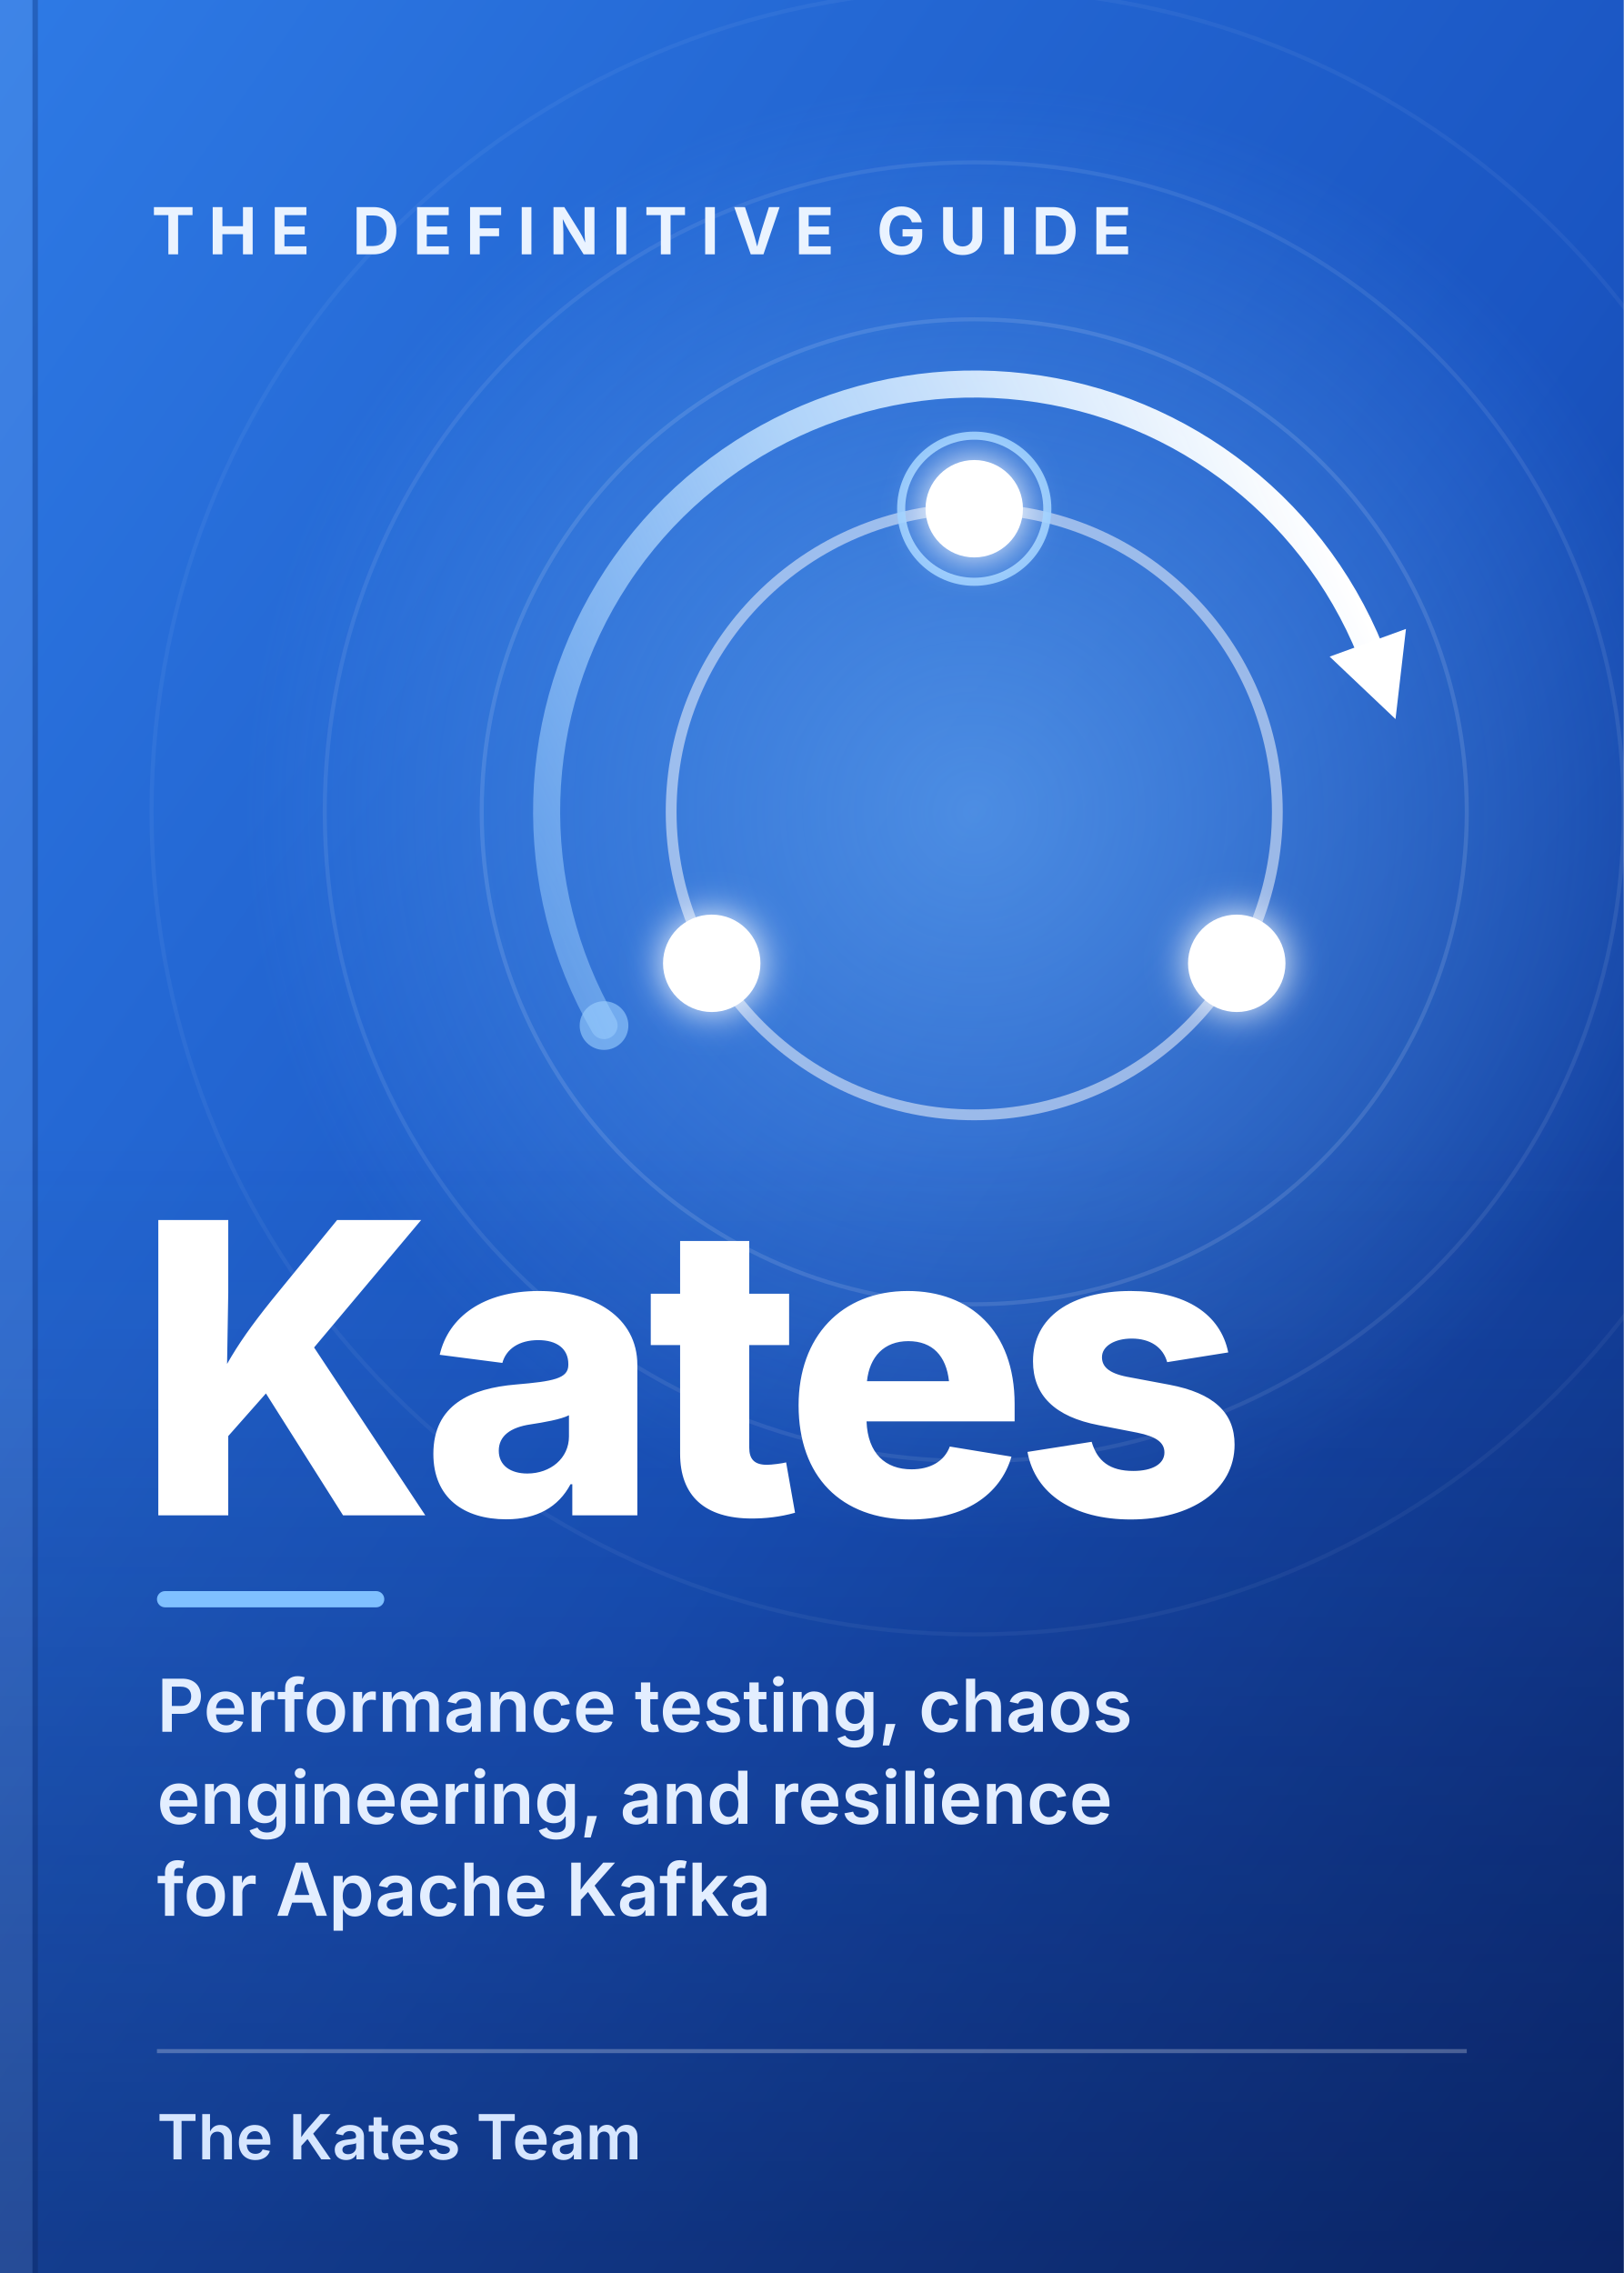
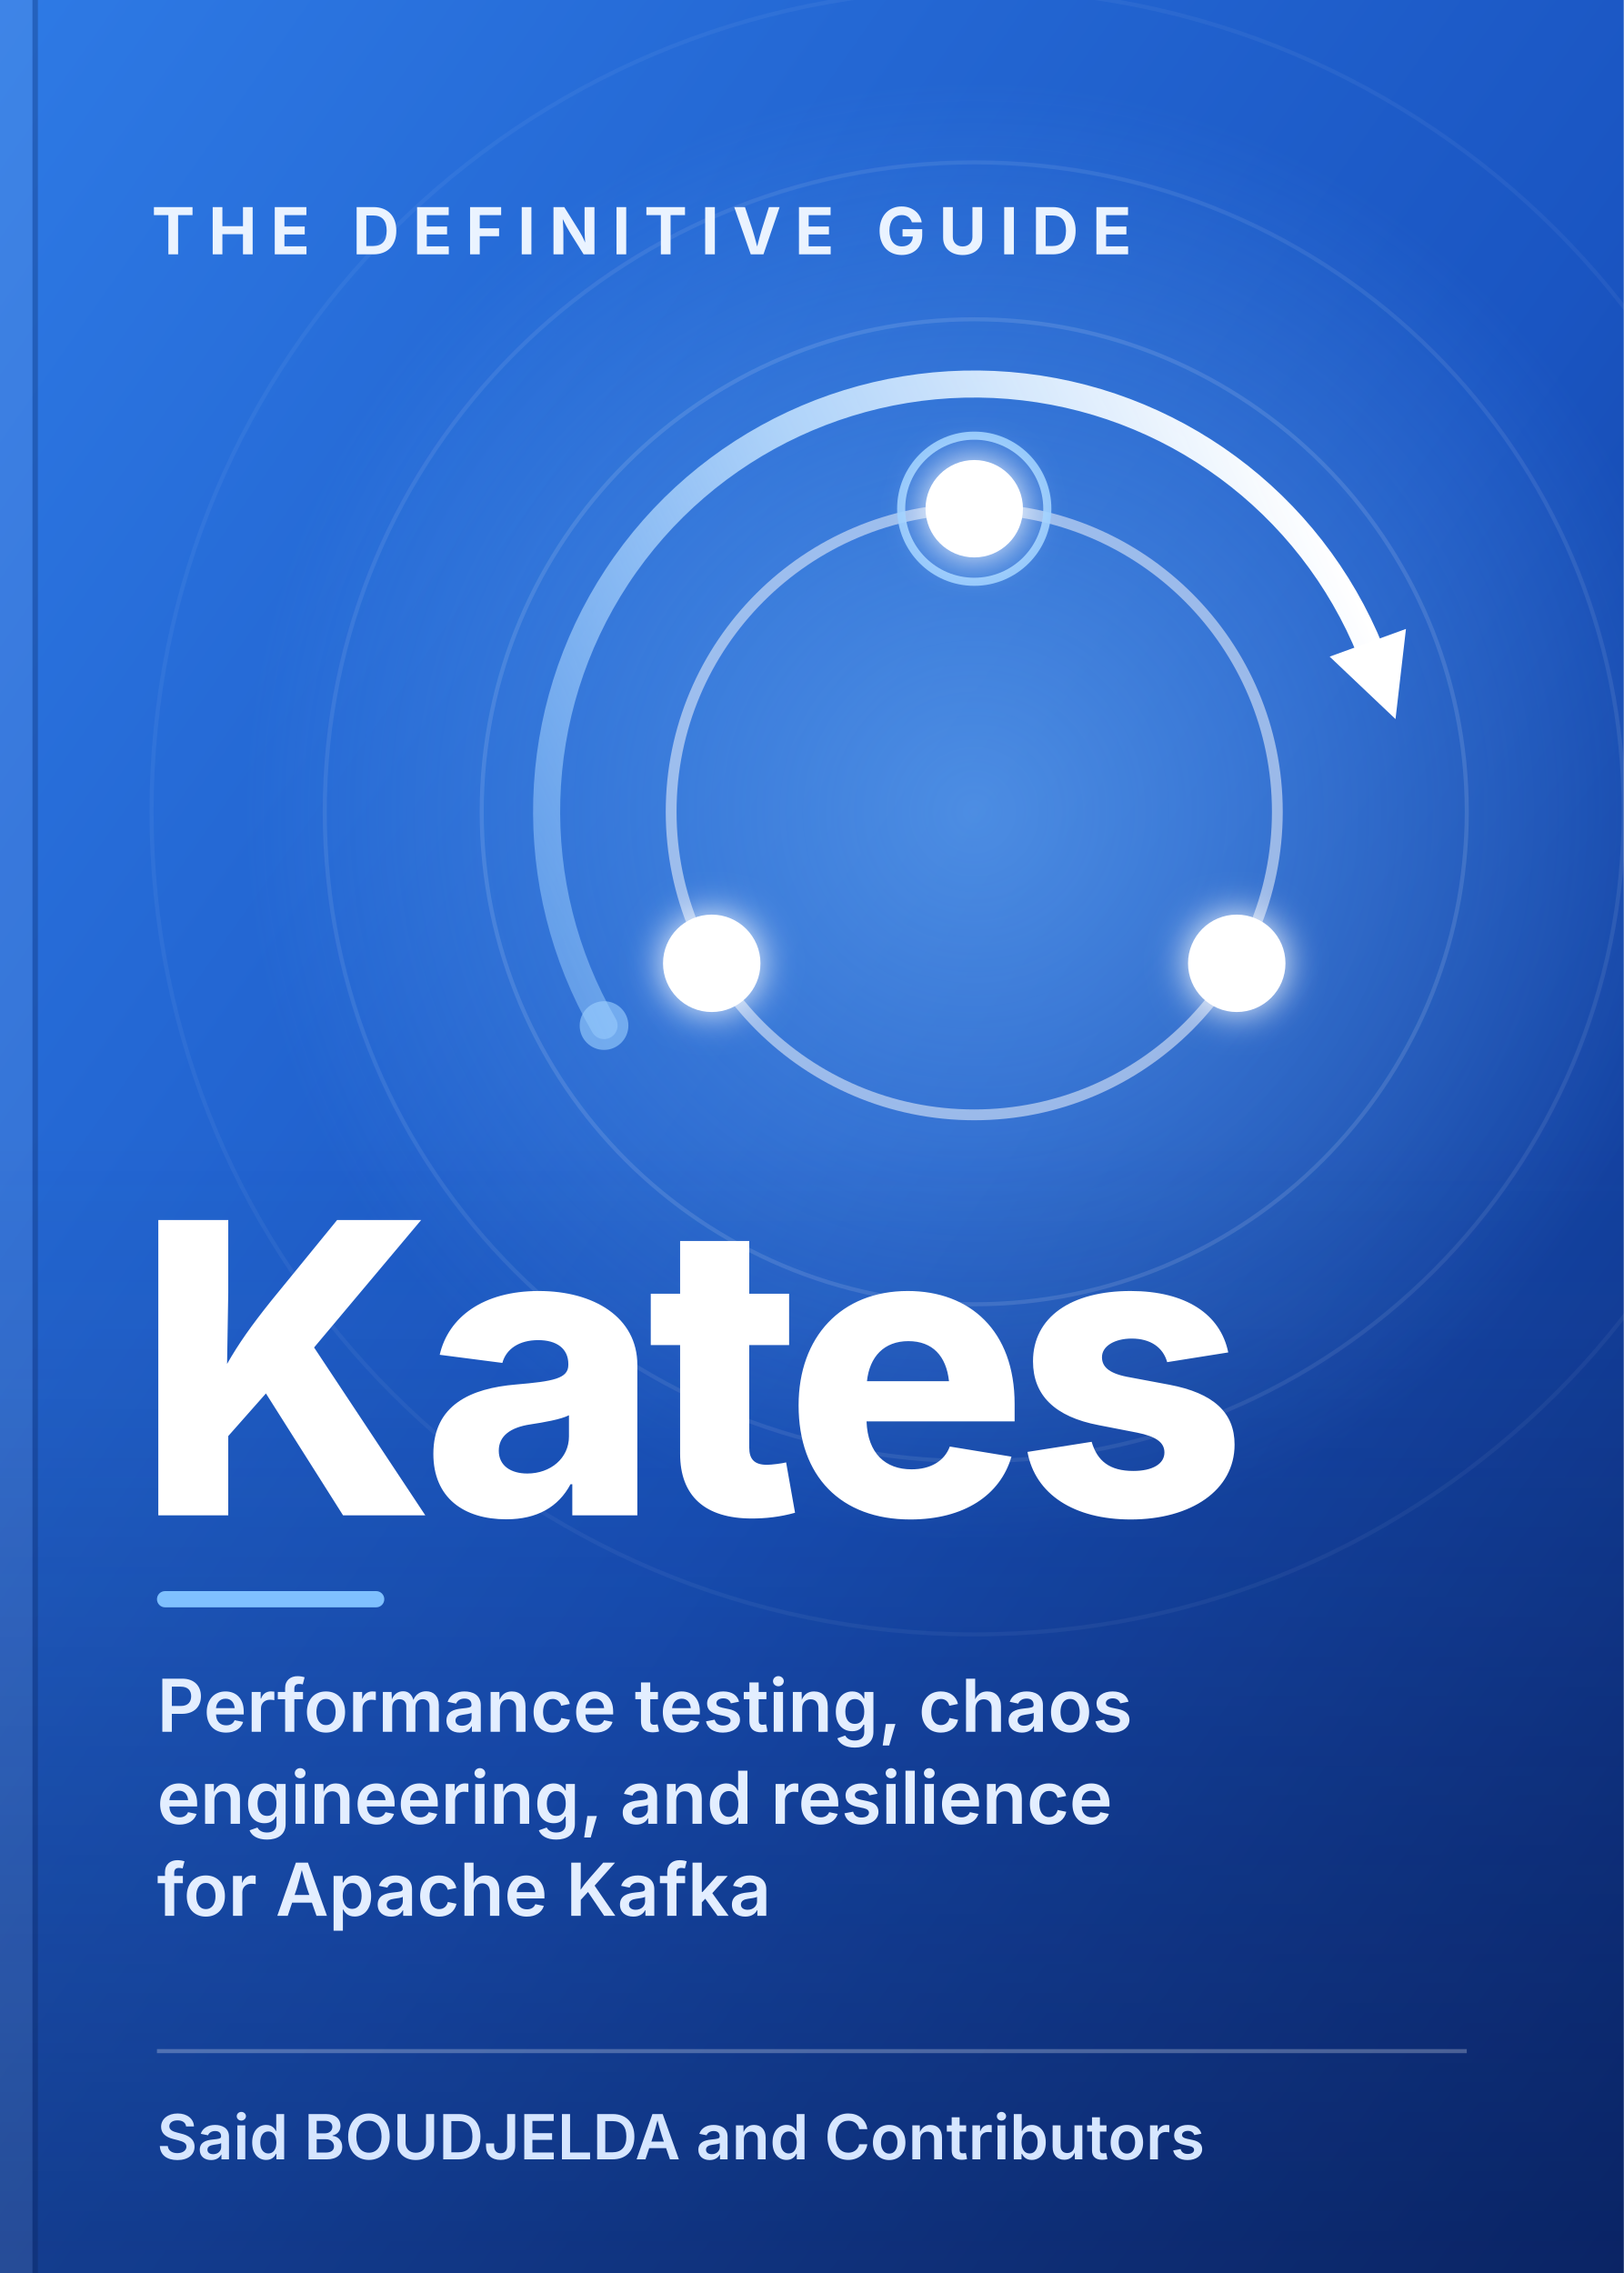
<svg xmlns="http://www.w3.org/2000/svg" viewBox="0 0 600 840" width="600" height="840" role="img" aria-label="Kates — The Definitive Guide: performance testing, chaos engineering, and resilience for Apache Kafka">
  <defs>
    <linearGradient id="bg" x1="0" y1="0" x2="1" y2="1">
      <stop offset="0" stop-color="#2e7ae5" />
      <stop offset="0.55" stop-color="#1a55c2" />
      <stop offset="1" stop-color="#0c2c7a" />
    </linearGradient>
    <radialGradient id="halo" cx="360" cy="300" r="270" gradientUnits="userSpaceOnUse">
      <stop offset="0" stop-color="#7cc0ff" stop-opacity="0.5" />
      <stop offset="1" stop-color="#7cc0ff" stop-opacity="0" />
    </radialGradient>
    <linearGradient id="shade" x1="0" y1="420" x2="0" y2="840" gradientUnits="userSpaceOnUse">
      <stop offset="0" stop-color="#081a4a" stop-opacity="0" />
      <stop offset="1" stop-color="#081a4a" stop-opacity="0.45" />
    </linearGradient>
    <linearGradient id="arc" x1="-150" y1="80" x2="150" y2="-60" gradientUnits="userSpaceOnUse">
      <stop offset="0" stop-color="#9dd0ff" stop-opacity="0.45" />
      <stop offset="0.5" stop-color="#c4e3ff" stop-opacity="0.85" />
      <stop offset="1" stop-color="#ffffff" />
    </linearGradient>
    <marker id="head" viewBox="0 0 10 10" refX="3" refY="5" markerWidth="30" markerHeight="30" markerUnits="userSpaceOnUse" orient="auto">
      <path d="M0 0 L10 5 L0 10 Z" fill="#ffffff" />
    </marker>
    <filter id="glow" x="-100%" y="-100%" width="300%" height="300%">
      <feGaussianBlur stdDeviation="7" result="blur" />
      <feMerge>
        <feMergeNode in="blur" />
        <feMergeNode in="SourceGraphic" />
      </feMerge>
    </filter>
  </defs>
  <rect width="600" height="840" fill="url(#bg)" />
  <rect width="600" height="840" fill="url(#halo)" />
  <rect width="600" height="840" fill="url(#shade)" />
  <rect width="12" height="840" fill="#ffffff" fill-opacity="0.08" />
  <rect x="12" width="2" height="840" fill="#081a4a" fill-opacity="0.25" />
  <g transform="translate(360 300)" fill="none">
    <circle r="182" stroke="#ffffff" stroke-opacity="0.12" stroke-width="1.5" />
    <circle r="240" stroke="#ffffff" stroke-opacity="0.08" stroke-width="1.5" />
    <circle r="304" stroke="#ffffff" stroke-opacity="0.05" stroke-width="1.5" />
    <circle r="112" stroke="#ffffff" stroke-opacity="0.5" stroke-width="4" />
    <circle cy="-112" r="27" stroke="#9dd0ff" stroke-opacity="0.9" stroke-width="3" />
    <g fill="#ffffff" filter="url(#glow)">
      <circle cy="-112" r="18" />
      <circle cx="97" cy="56" r="18" />
      <circle cx="-97" cy="56" r="18" />
    </g>
    <circle cx="-136.8" cy="79.0" r="9" fill="#9dd0ff" fill-opacity="0.6" />
    <path d="M -136.8 79.0 A 158 158 0 1 1 148.5 -54.0" stroke="url(#arc)" stroke-width="10" stroke-linecap="round" marker-end="url(#head)" />
  </g>
  <g font-family="Inter, -apple-system, BlinkMacSystemFont, 'Segoe UI', Roboto, 'Helvetica Neue', Arial, sans-serif" fill="#ffffff">
    <text x="56" y="94" font-size="24" font-weight="700" letter-spacing="5" fill="#eaf3ff">THE DEFINITIVE GUIDE</text>
    <text x="50" y="560" font-size="150" font-weight="800" letter-spacing="-5">Kates</text>
    <rect x="58" y="588" width="84" height="6" rx="3" fill="#7fc0ff" />
    <text font-size="27" font-weight="600" fill="#e3eeff">
      <tspan x="58" y="640">Performance testing, chaos</tspan>
      <tspan x="58" y="674">engineering, and resilience</tspan>
      <tspan x="58" y="708">for Apache Kafka</tspan>
    </text>
    <line x1="58" y1="758" x2="542" y2="758" stroke="#ffffff" stroke-opacity="0.25" stroke-width="1.5" />
-     <text x="58" y="798" font-size="23" font-weight="600" fill="#d6e6ff">The Kates Team</text>
+     <text x="58" y="798" font-size="23" font-weight="600" fill="#d6e6ff">Said BOUDJELDA and Contributors</text>
  </g>
</svg>
